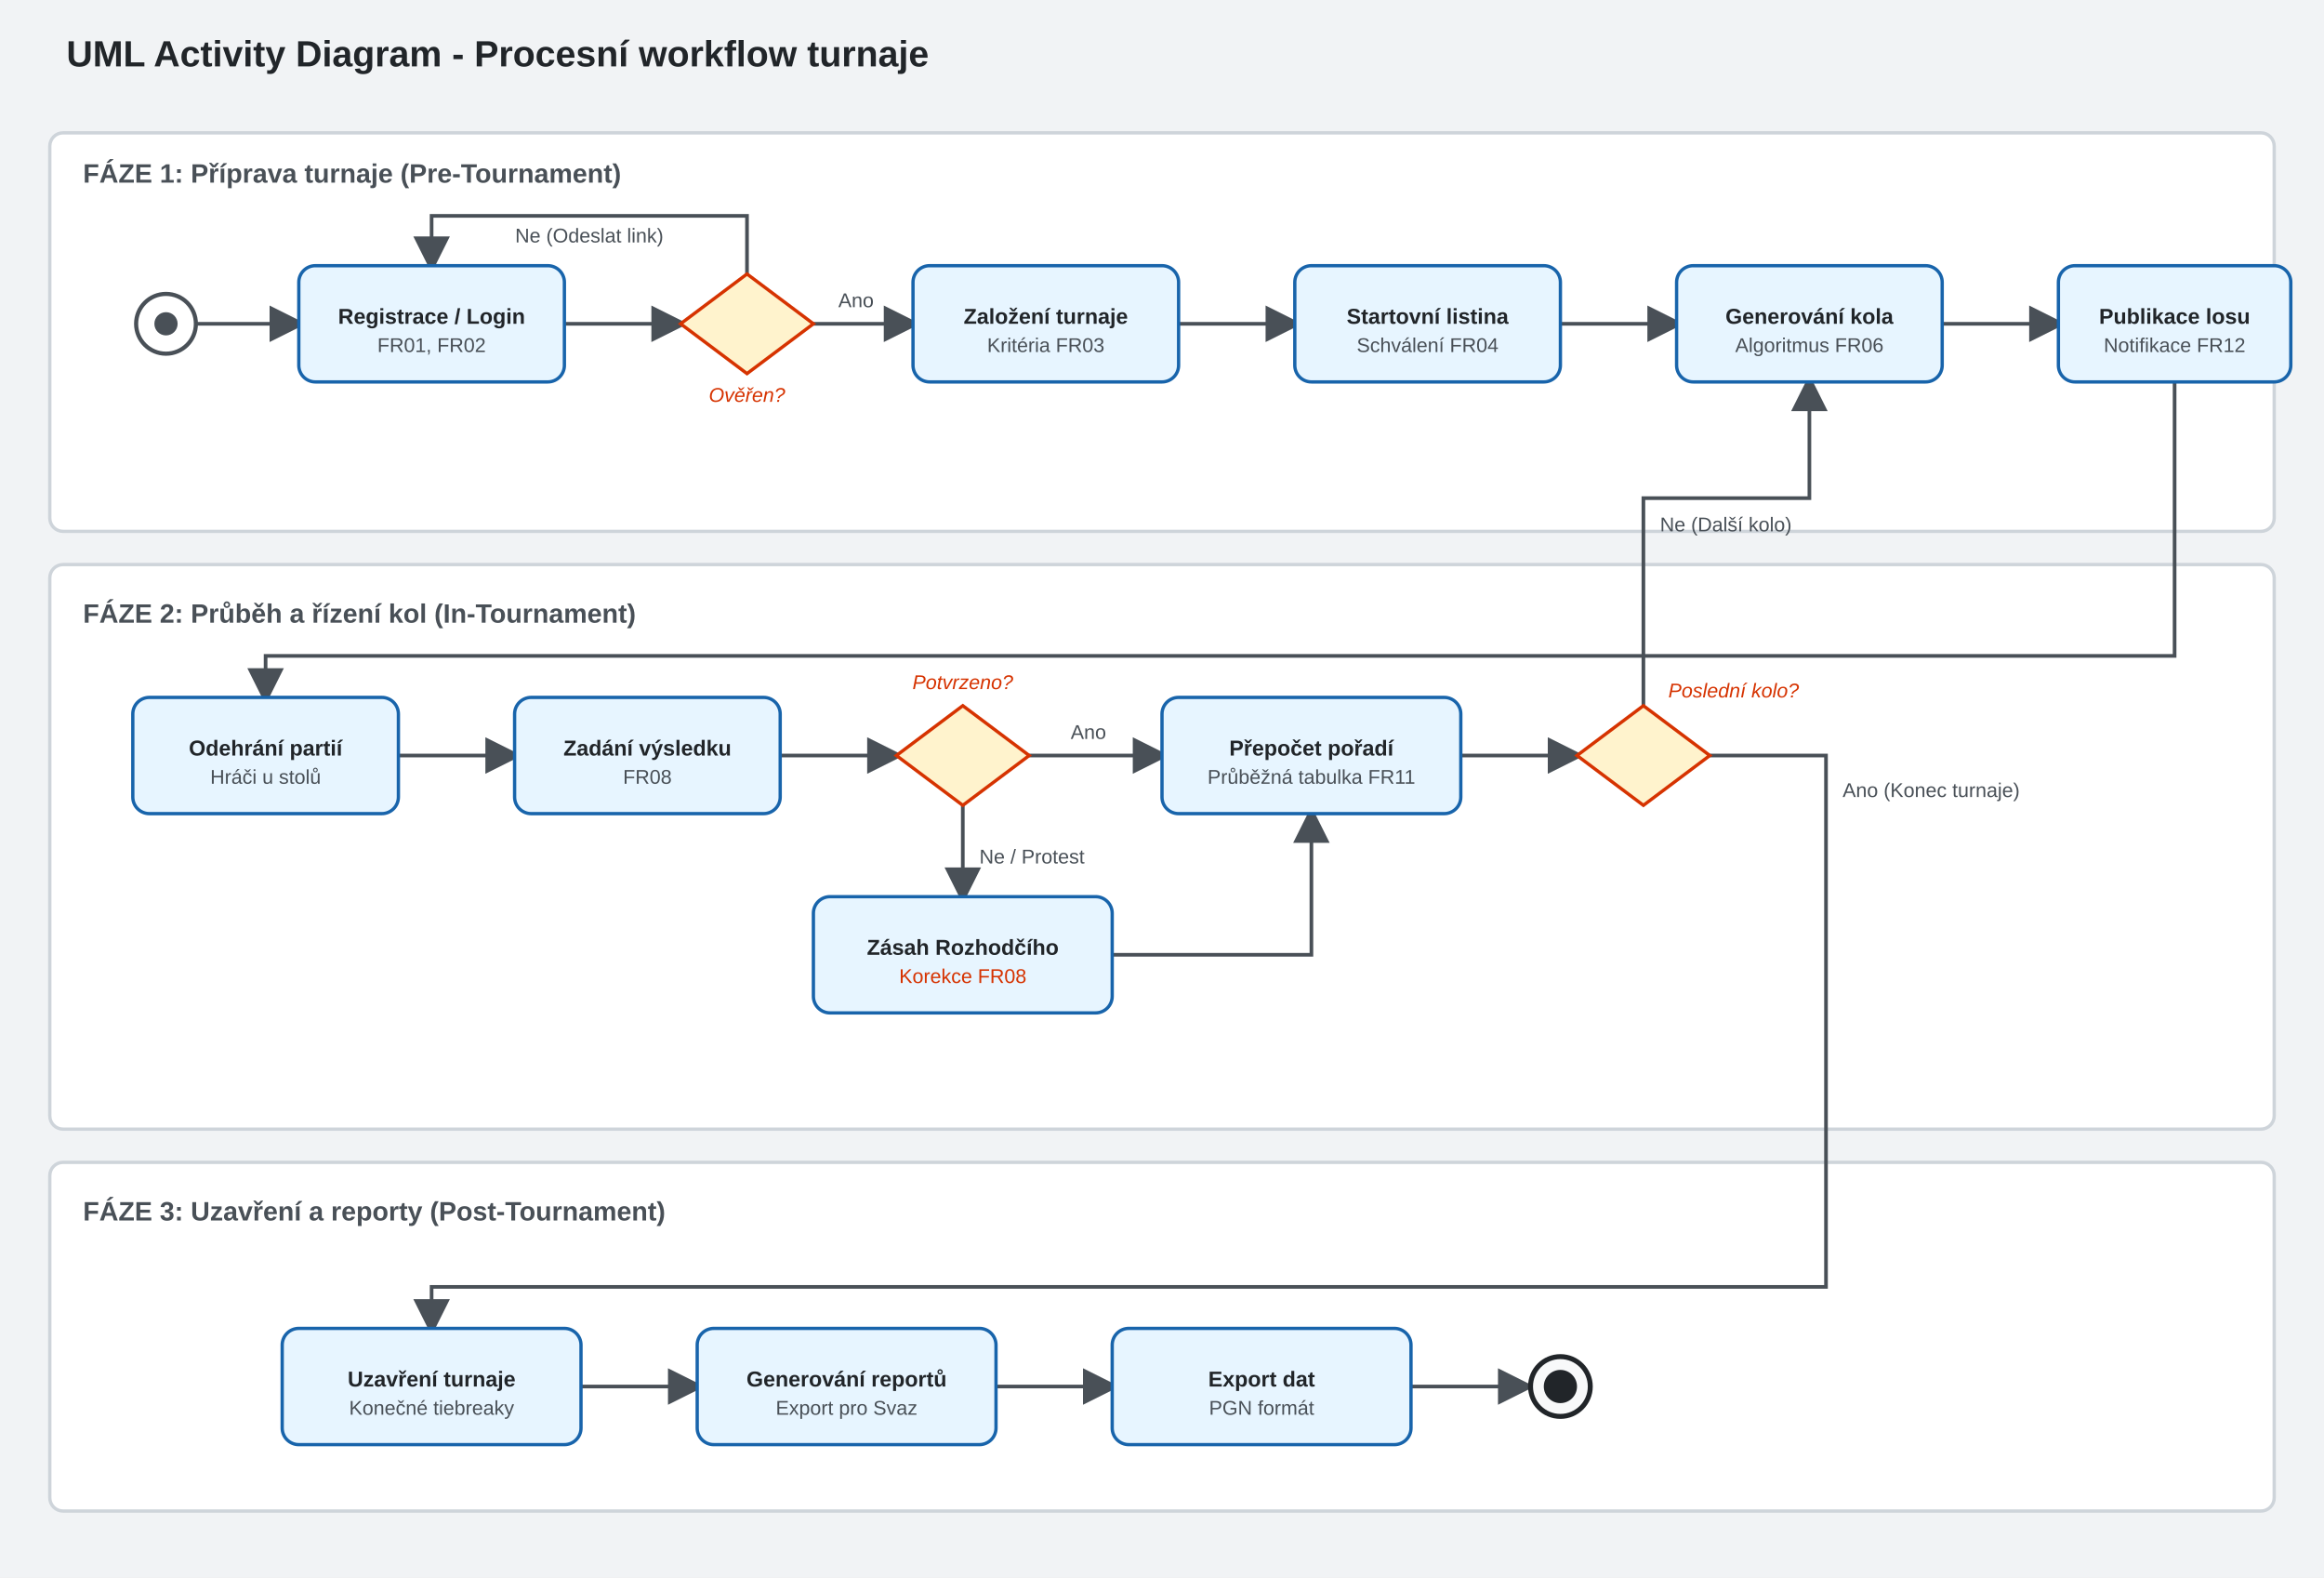
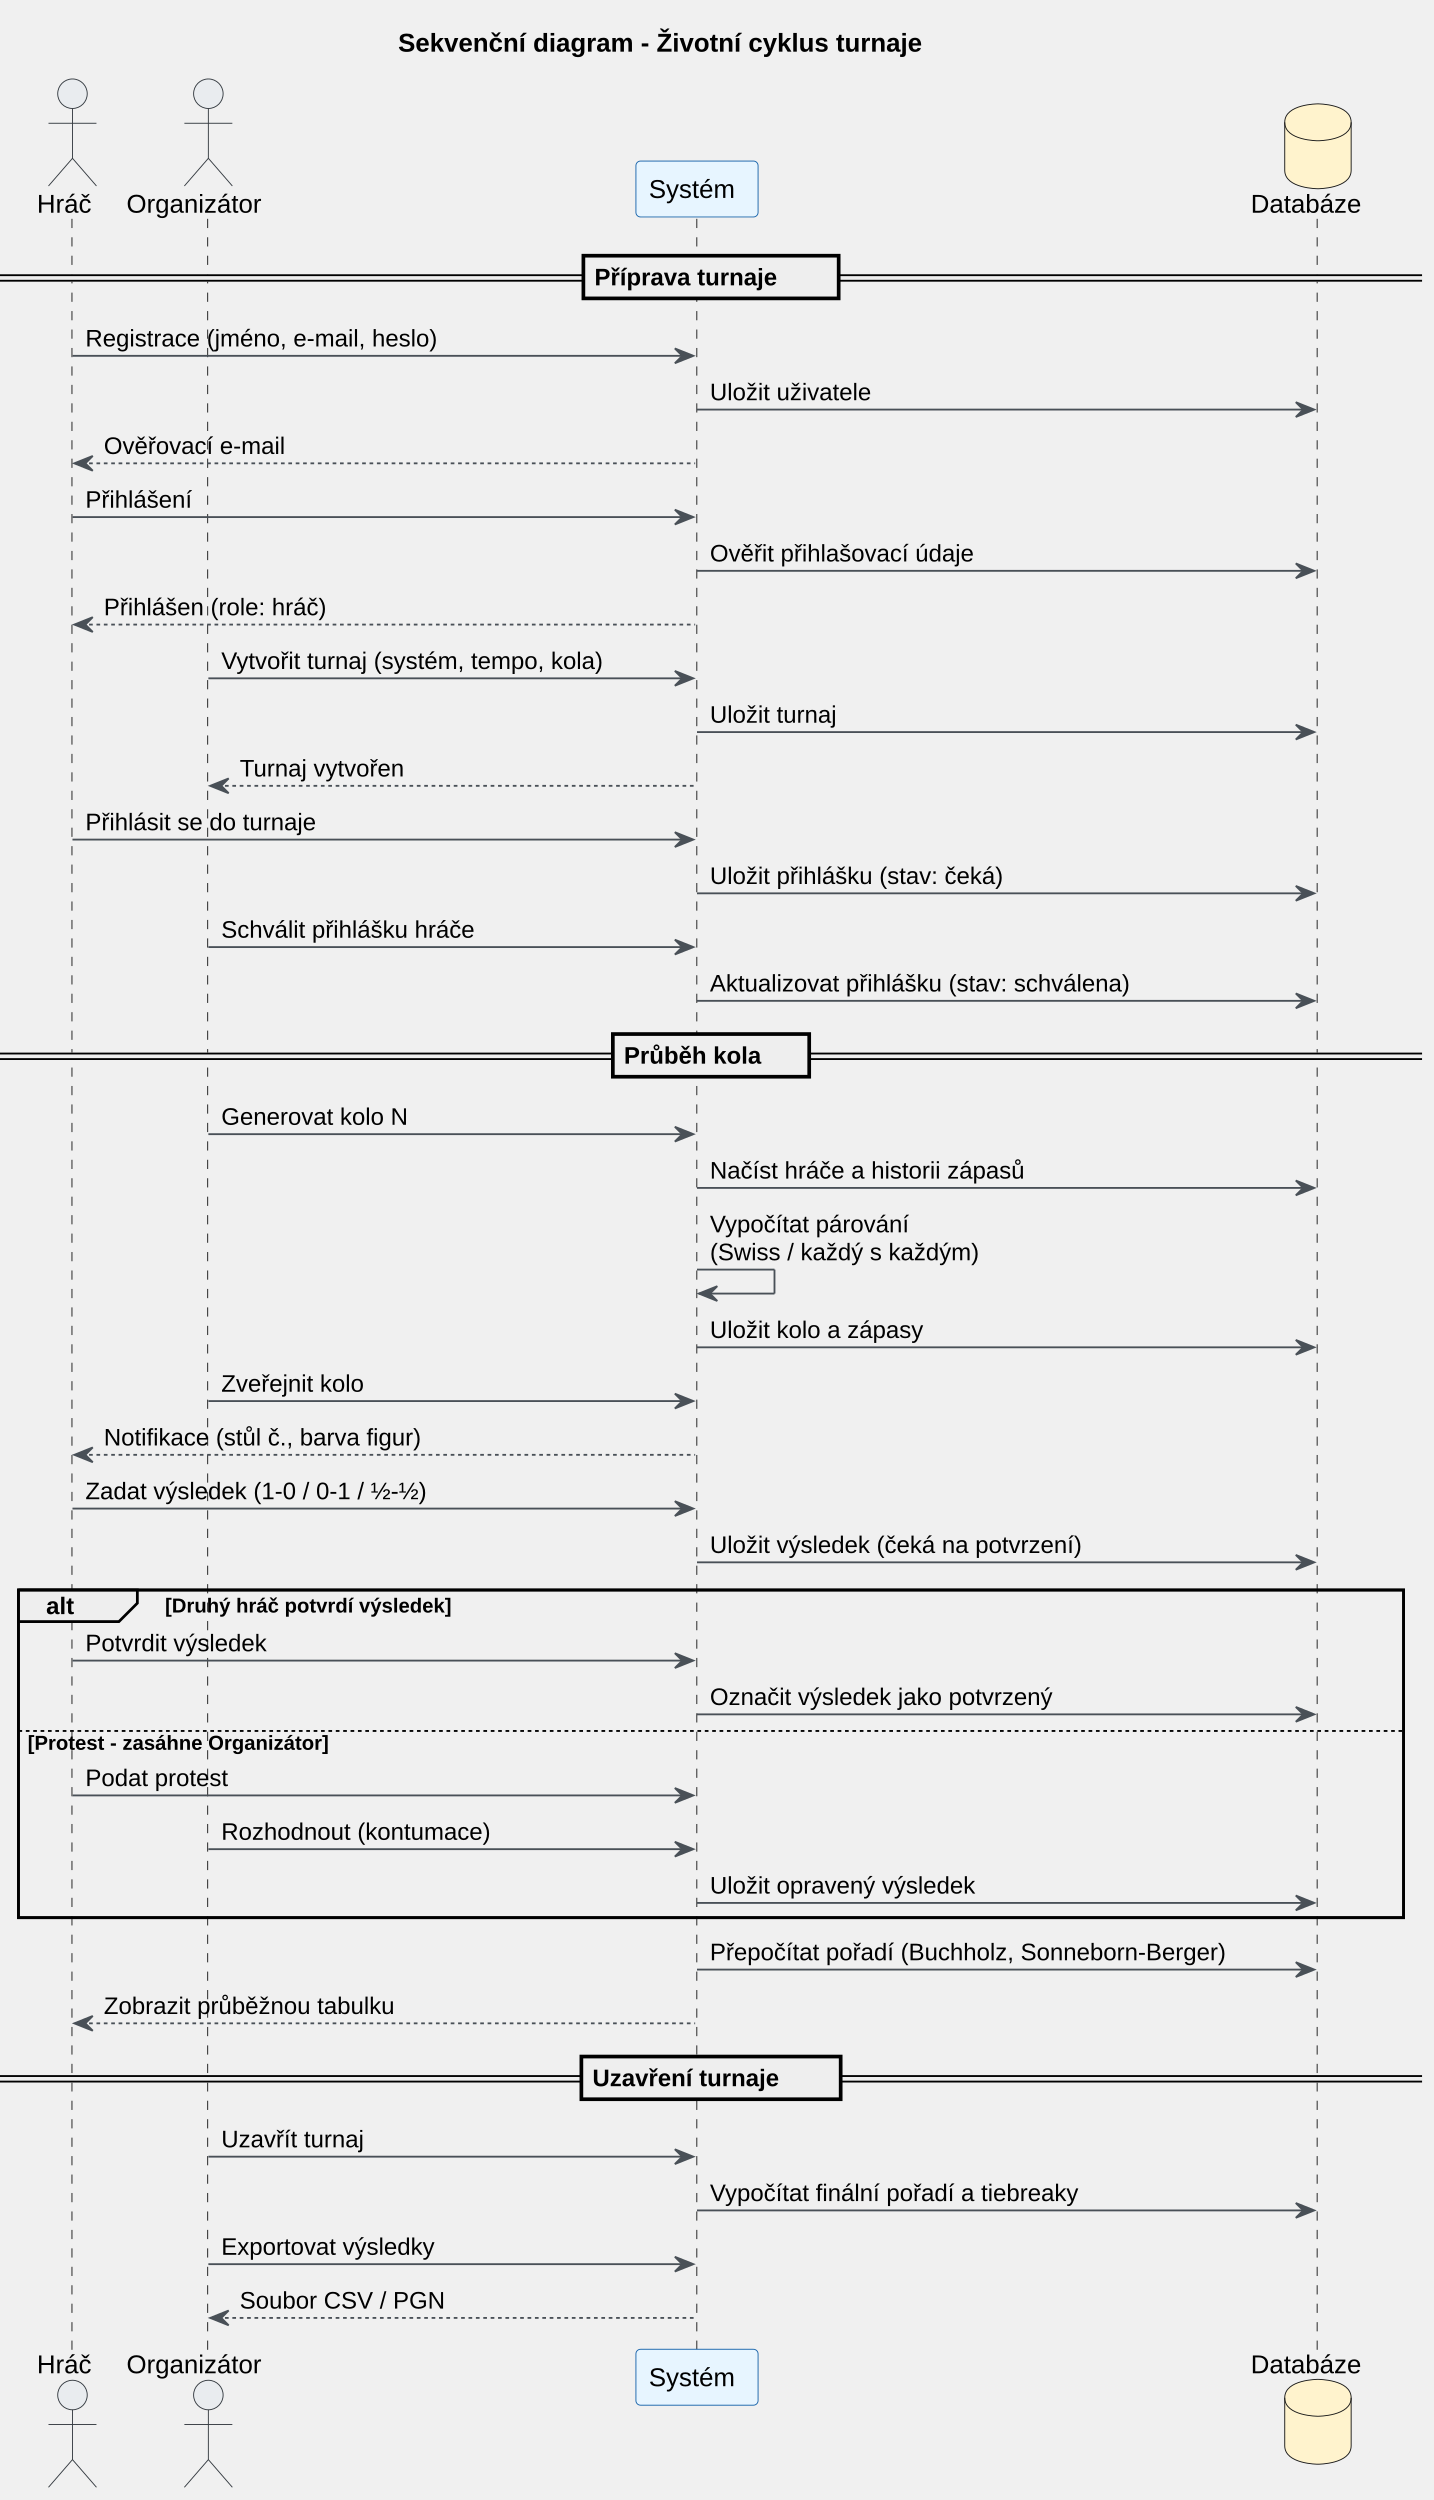
- <svg xmlns="http://www.w3.org/2000/svg" width="1400" height="950" viewBox="0 0 1400 950">
-   <defs>
-     <marker id="arrow" markerWidth="10" markerHeight="10" refX="8" refY="5" orient="auto" markerUnits="strokeWidth">
-       <path d="M0,0 L10,5 L0,10 z" fill="#495057" />
-     </marker>
-     <style>
-       .bg { fill: #f1f3f5; }
-       .title { font: bold 22px Arial, sans-serif; fill: #212529; }
-       .node { fill: #ffffff; stroke: #495057; stroke-width: 2.5; }
-       .decision { fill: #fff3cd; stroke: #d63301; stroke-width: 2; }
-       .action { fill: #e7f5ff; stroke: #1864ab; stroke-width: 2; }
-       .end { fill: #f8f9fa; stroke: #212529; stroke-width: 3; }
-       .text { font: bold 13px Arial, sans-serif; fill: #212529; }
-       .small { font: 12px Arial, sans-serif; fill: #495057; }
-       .line { stroke: #495057; stroke-width: 2.2; fill: none; marker-end: url(#arrow); }
-       .lane { fill: #ffffff; stroke: #ced4da; stroke-width: 2; }
-       .lane-label { font: bold 16px Arial, sans-serif; fill: #495057; }
-       .label-box { font: italic 12px Arial, sans-serif; fill: #d63301; }
-     </style>
-   </defs>
-   <rect width="1400" height="950" class="bg" />
-   <text x="40" y="40" class="title">UML Activity Diagram - Procesní workflow turnaje</text>
-   <rect x="30" y="80" width="1340" height="240" class="lane" rx="8" />
-   <rect x="30" y="340" width="1340" height="340" class="lane" rx="8" />
-   <rect x="30" y="700" width="1340" height="210" class="lane" rx="8" />
-   <text x="50" y="110" class="lane-label">FÁZE 1: Příprava turnaje (Pre-Tournament)</text>
-   <text x="50" y="375" class="lane-label">FÁZE 2: Průběh a řízení kol (In-Tournament)</text>
-   <text x="50" y="735" class="lane-label">FÁZE 3: Uzavření a reporty (Post-Tournament)</text>
-   <path d="M 118 195 L 180 195" class="line" />
-   <path d="M 340 195 L 410 195" class="line" />
-   <path d="M 450 165 L 450 130 L 260 130 L 260 160" class="line" />
-   <path d="M 490 195 L 550 195" class="line" />
-   <path d="M 710 195 L 780 195" class="line" />
-   <path d="M 940 195 L 1010 195" class="line" />
-   <path d="M 1170 195 L 1240 195" class="line" />
-   <path d="M 1310 230 L 1310 395 L 160 395 L 160 420" class="line" />
-   <path d="M 240 455 L 310 455" class="line" />
-   <path d="M 470 455 L 540 455" class="line" />
-   <path d="M 580 485 L 580 540" class="line" />
-   <path d="M 670 575 L 790 575 L 790 490" class="line" />
-   <path d="M 620 455 L 700 455" class="line" />
-   <path d="M 880 455 L 950 455" class="line" />
-   <path d="M 990 425 L 990 300 L 1090 300 L 1090 230" class="line" />
-   <path d="M 1030 455 L 1100 455 L 1100 775 L 260 775 L 260 800" class="line" />
-   <path d="M 350 835 L 420 835" class="line" />
-   <path d="M 600 835 L 670 835" class="line" />
-   <path d="M 850 835 L 920 835" class="line" />
-   <text x="355" y="146" class="small" text-anchor="middle">Ne (Odeslat link)</text>
-   <text x="505" y="185" class="small">Ano</text>
-   <text x="590" y="520" class="small">Ne / Protest</text>
-   <text x="645" y="445" class="small">Ano</text>
-   <text x="1000" y="320" class="small">Ne (Další kolo)</text>
-   <text x="1110" y="480" class="small">Ano (Konec turnaje)</text>
-   <circle cx="100" cy="195" r="18" class="node" />
-   <circle cx="100" cy="195" r="7" fill="#495057" />
-   <rect x="180" y="160" width="160" height="70" rx="10" ry="10" class="action" />
-   <text x="260" y="195" class="text" text-anchor="middle">Registrace / Login</text>
-   <text x="260" y="212" class="small" text-anchor="middle">FR01, FR02</text>
-   <polygon points="450,165 490,195 450,225 410,195" class="decision" />
-   <text x="450" y="242" class="label-box" text-anchor="middle">Ověřen?</text>
-   <rect x="550" y="160" width="160" height="70" rx="10" ry="10" class="action" />
-   <text x="630" y="195" class="text" text-anchor="middle">Založení turnaje</text>
-   <text x="630" y="212" class="small" text-anchor="middle">Kritéria FR03</text>
-   <rect x="780" y="160" width="160" height="70" rx="10" ry="10" class="action" />
-   <text x="860" y="195" class="text" text-anchor="middle">Startovní listina</text>
-   <text x="860" y="212" class="small" text-anchor="middle">Schválení FR04</text>
-   <rect x="1010" y="160" width="160" height="70" rx="10" ry="10" class="action" />
-   <text x="1090" y="195" class="text" text-anchor="middle">Generování kola</text>
-   <text x="1090" y="212" class="small" text-anchor="middle">Algoritmus FR06</text>
-   <rect x="1240" y="160" width="140" height="70" rx="10" ry="10" class="action" />
-   <text x="1310" y="195" class="text" text-anchor="middle">Publikace losu</text>
-   <text x="1310" y="212" class="small" text-anchor="middle">Notifikace FR12</text>
-   <rect x="80" y="420" width="160" height="70" rx="10" ry="10" class="action" />
-   <text x="160" y="455" class="text" text-anchor="middle">Odehrání partií</text>
-   <text x="160" y="472" class="small" text-anchor="middle">Hráči u stolů</text>
-   <rect x="310" y="420" width="160" height="70" rx="10" ry="10" class="action" />
-   <text x="390" y="455" class="text" text-anchor="middle">Zadání výsledku</text>
-   <text x="390" y="472" class="small" text-anchor="middle">FR08</text>
-   <polygon points="580,425 620,455 580,485 540,455" class="decision" />
-   <text x="580" y="415" class="label-box" text-anchor="middle">Potvrzeno?</text>
-   <rect x="490" y="540" width="180" height="70" rx="10" ry="10" class="action" />
-   <text x="580" y="575" class="text" text-anchor="middle">Zásah Rozhodčího</text>
-   <text x="580" y="592" class="small" style="fill:#d63301;" text-anchor="middle">Korekce FR08</text>
-   <rect x="700" y="420" width="180" height="70" rx="10" ry="10" class="action" />
-   <text x="790" y="455" class="text" text-anchor="middle">Přepočet pořadí</text>
-   <text x="790" y="472" class="small" text-anchor="middle">Průběžná tabulka FR11</text>
-   <polygon points="990,425 1030,455 990,485 950,455" class="decision" />
-   <text x="1005" y="420" class="label-box" text-anchor="start">Poslední kolo?</text>
-   <rect x="170" y="800" width="180" height="70" rx="10" ry="10" class="action" />
-   <text x="260" y="835" class="text" text-anchor="middle">Uzavření turnaje</text>
-   <text x="260" y="852" class="small" text-anchor="middle">Konečné tiebreaky</text>
-   <rect x="420" y="800" width="180" height="70" rx="10" ry="10" class="action" />
-   <text x="510" y="835" class="text" text-anchor="middle">Generování reportů</text>
-   <text x="510" y="852" class="small" text-anchor="middle">Export pro Svaz</text>
-   <rect x="670" y="800" width="180" height="70" rx="10" ry="10" class="action" />
-   <text x="760" y="835" class="text" text-anchor="middle">Export dat</text>
-   <text x="760" y="852" class="small" text-anchor="middle">PGN formát</text>
-   <circle cx="940" cy="835" r="18" class="end" />
-   <circle cx="940" cy="835" r="10" fill="#212529" />
+ <svg xmlns="http://www.w3.org/2000/svg" contentStyleType="text/css" data-diagram-type="SEQUENCE" height="1355px" preserveAspectRatio="none" style="width:777px;height:1355px;background:#FFFFFF;" version="1.1" viewBox="0 0 777 1355" width="777px" zoomAndPan="magnify">
+   <defs />
+   <g>
+     <text fill="#000000" font-family="Arial" font-size="14" font-weight="bold" lengthAdjust="spacing" textLength="338.208" x="215.773" y="27.995">Sekvenční diagram - Životní cyklus turnaje</text>
+     <rect fill="none" height="177.602" style="stroke:#000000;stroke-width:1.5;" width="750.753" x="10" y="861.781" />
+     <g class="participant-lifeline" data-entity-uid="part1" data-qualified-name="Player" id="part1-lifeline">
+       <g>
+         <rect fill="#000000" fill-opacity="0" height="1155.719" width="8" x="35.28" y="118.594" />
+         <line style="stroke:#181818;stroke-width:0.5;stroke-dasharray:5,5;" x1="39" x2="39" y1="118.594" y2="1274.312" />
+       </g>
+     </g>
+     <g class="participant-lifeline" data-entity-uid="part2" data-qualified-name="Org" id="part2-lifeline">
+       <g>
+         <rect fill="#000000" fill-opacity="0" height="1155.719" width="8" x="108.931" y="118.594" />
+         <line style="stroke:#181818;stroke-width:0.5;stroke-dasharray:5,5;" x1="112.56" x2="112.56" y1="118.594" y2="1274.312" />
+       </g>
+     </g>
+     <g class="participant-lifeline" data-entity-uid="part3" data-qualified-name="Sys" id="part3-lifeline">
+       <g>
+         <rect fill="#000000" fill-opacity="0" height="1155.719" width="8" x="373.773" y="118.594" />
+         <line style="stroke:#181818;stroke-width:0.5;stroke-dasharray:5,5;" x1="377.67" x2="377.67" y1="118.594" y2="1274.312" />
+       </g>
+     </g>
+     <g class="participant-lifeline" data-entity-uid="part4" data-qualified-name="DB" id="part4-lifeline">
+       <g>
+         <rect fill="#000000" fill-opacity="0" height="1155.719" width="8" x="710.326" y="118.594" />
+         <line style="stroke:#181818;stroke-width:0.5;stroke-dasharray:5,5;" x1="713.898" x2="713.898" y1="118.594" y2="1274.312" />
+       </g>
+     </g>
+     <g class="participant participant-head" data-entity-uid="part1" data-qualified-name="Player" id="part1-head">
+       <text fill="#000000" font-family="Arial" font-size="14" lengthAdjust="spacing" textLength="32.56" x="20" y="115.292">Hráč</text>
+       <ellipse cx="39.28" cy="50.797" fill="#E9ECEF" rx="8" ry="8" style="stroke:#343A40;stroke-width:0.5;" />
+       <path d="M39.28,58.797 L39.28,85.797 M26.28,66.797 L52.28,66.797 M39.28,85.797 L26.28,100.797 M39.28,85.797 L52.28,100.797" fill="none" style="stroke:#343A40;stroke-width:0.5;" />
+     </g>
+     <g class="participant participant-tail" data-entity-uid="part1" data-qualified-name="Player" id="part1-tail">
+       <text fill="#000000" font-family="Arial" font-size="14" lengthAdjust="spacing" textLength="32.56" x="20" y="1286.308">Hráč</text>
+       <ellipse cx="39.28" cy="1298.109" fill="#E9ECEF" rx="8" ry="8" style="stroke:#343A40;stroke-width:0.5;" />
+       <path d="M39.28,1306.109 L39.28,1333.109 M26.28,1314.109 L52.28,1314.109 M39.28,1333.109 L26.28,1348.109 M39.28,1333.109 L52.28,1348.109" fill="none" style="stroke:#343A40;stroke-width:0.5;" />
+     </g>
+     <g class="participant participant-head" data-entity-uid="part2" data-qualified-name="Org" id="part2-head">
+       <text fill="#000000" font-family="Arial" font-size="14" lengthAdjust="spacing" textLength="82.742" x="68.56" y="115.292">Organizátor</text>
+       <ellipse cx="112.931" cy="50.797" fill="#E9ECEF" rx="8" ry="8" style="stroke:#343A40;stroke-width:0.5;" />
+       <path d="M112.931,58.797 L112.931,85.797 M99.931,66.797 L125.931,66.797 M112.931,85.797 L99.931,100.797 M112.931,85.797 L125.931,100.797" fill="none" style="stroke:#343A40;stroke-width:0.5;" />
+     </g>
+     <g class="participant participant-tail" data-entity-uid="part2" data-qualified-name="Org" id="part2-tail">
+       <text fill="#000000" font-family="Arial" font-size="14" lengthAdjust="spacing" textLength="82.742" x="68.56" y="1286.308">Organizátor</text>
+       <ellipse cx="112.931" cy="1298.109" fill="#E9ECEF" rx="8" ry="8" style="stroke:#343A40;stroke-width:0.5;" />
+       <path d="M112.931,1306.109 L112.931,1333.109 M99.931,1314.109 L125.931,1314.109 M112.931,1333.109 L99.931,1348.109 M112.931,1333.109 L125.931,1348.109" fill="none" style="stroke:#343A40;stroke-width:0.5;" />
+     </g>
+     <g class="participant participant-head" data-entity-uid="part3" data-qualified-name="Sys" id="part3-head">
+       <rect fill="#E7F5FF" height="30.297" rx="2.5" ry="2.5" style="stroke:#1864AB;stroke-width:0.5;" width="66.206" x="344.67" y="87.297" />
+       <text fill="#000000" font-family="Arial" font-size="14" lengthAdjust="spacing" textLength="52.206" x="351.67" y="107.292">Systém</text>
+     </g>
+     <g class="participant participant-tail" data-entity-uid="part3" data-qualified-name="Sys" id="part3-tail">
+       <rect fill="#E7F5FF" height="30.297" rx="2.5" ry="2.5" style="stroke:#1864AB;stroke-width:0.5;" width="66.206" x="344.67" y="1273.312" />
+       <text fill="#000000" font-family="Arial" font-size="14" lengthAdjust="spacing" textLength="52.206" x="351.67" y="1293.308">Systém</text>
+     </g>
+     <g class="participant participant-head" data-entity-uid="part4" data-qualified-name="DB" id="part4-head">
+       <text fill="#000000" font-family="Arial" font-size="14" lengthAdjust="spacing" textLength="66.856" x="677.898" y="115.292">Databáze</text>
+       <path d="M696.326,66.297 C696.326,56.297 714.326,56.297 714.326,56.297 C714.326,56.297 732.326,56.297 732.326,66.297 L732.326,92.297 C732.326,102.297 714.326,102.297 714.326,102.297 C714.326,102.297 696.326,102.297 696.326,92.297 L696.326,66.297" fill="#FFF3CD" style="stroke:#181818;stroke-width:0.5;" />
+       <path d="M696.326,66.297 C696.326,76.297 714.326,76.297 714.326,76.297 C714.326,76.297 732.326,76.297 732.326,66.297" fill="none" style="stroke:#181818;stroke-width:0.5;" />
+     </g>
+     <g class="participant participant-tail" data-entity-uid="part4" data-qualified-name="DB" id="part4-tail">
+       <text fill="#000000" font-family="Arial" font-size="14" lengthAdjust="spacing" textLength="66.856" x="677.898" y="1286.308">Databáze</text>
+       <path d="M696.326,1299.609 C696.326,1289.609 714.326,1289.609 714.326,1289.609 C714.326,1289.609 732.326,1289.609 732.326,1299.609 L732.326,1325.609 C732.326,1335.609 714.326,1335.609 714.326,1335.609 C714.326,1335.609 696.326,1335.609 696.326,1325.609 L696.326,1299.609" fill="#FFF3CD" style="stroke:#181818;stroke-width:0.5;" />
+       <path d="M696.326,1299.609 C696.326,1309.609 714.326,1309.609 714.326,1309.609 C714.326,1309.609 732.326,1309.609 732.326,1299.609" fill="none" style="stroke:#181818;stroke-width:0.5;" />
+     </g>
+     <rect fill="#EEEEEE" height="3" style="stroke:#EEEEEE;stroke-width:1;" width="770.753" x="0" y="149.16" />
+     <line style="stroke:#000000;stroke-width:1;" x1="0" x2="770.753" y1="149.16" y2="149.16" />
+     <line style="stroke:#000000;stroke-width:1;" x1="0" x2="770.753" y1="152.16" y2="152.16" />
+     <rect fill="#EEEEEE" height="23.133" style="stroke:#000000;stroke-width:2;" width="138.363" x="316.195" y="138.594" />
+     <text fill="#000000" font-family="Arial" font-size="13" font-weight="bold" lengthAdjust="spacing" textLength="119.837" x="322.195" y="154.661">Příprava turnaje</text>
+     <g class="message" data-entity-1="part1" data-entity-2="part3" id="msg1">
+       <polygon fill="#495057" points="365.773,188.859,375.773,192.859,365.773,196.859,369.773,192.859" style="stroke:#495057;stroke-width:1;" />
+       <line style="stroke:#495057;stroke-width:1;" x1="39.28" x2="371.773" y1="192.859" y2="192.859" />
+       <text fill="#000000" font-family="Arial" font-size="13" lengthAdjust="spacing" textLength="215.611" x="46.28" y="187.793">Registrace (jméno, e-mail, heslo)</text>
+     </g>
+     <g class="message" data-entity-1="part3" data-entity-2="part4" id="msg2">
+       <polygon fill="#495057" points="702.326,217.992,712.326,221.992,702.326,225.992,706.326,221.992" style="stroke:#495057;stroke-width:1;" />
+       <line style="stroke:#495057;stroke-width:1;" x1="377.773" x2="708.326" y1="221.992" y2="221.992" />
+       <text fill="#000000" font-family="Arial" font-size="13" lengthAdjust="spacing" textLength="99.785" x="384.773" y="216.926">Uložit uživatele</text>
+     </g>
+     <g class="message" data-entity-1="part3" data-entity-2="part1" id="msg3">
+       <polygon fill="#495057" points="50.28,247.125,40.28,251.125,50.28,255.125,46.28,251.125" style="stroke:#495057;stroke-width:1;" />
+       <line style="stroke:#495057;stroke-width:1;stroke-dasharray:2,2;" x1="44.28" x2="376.773" y1="251.125" y2="251.125" />
+       <text fill="#000000" font-family="Arial" font-size="13" lengthAdjust="spacing" textLength="110.316" x="56.28" y="246.059">Ověřovací e-mail</text>
+     </g>
+     <g class="message" data-entity-1="part1" data-entity-2="part3" id="msg4">
+       <polygon fill="#495057" points="365.773,276.258,375.773,280.258,365.773,284.258,369.773,280.258" style="stroke:#495057;stroke-width:1;" />
+       <line style="stroke:#495057;stroke-width:1;" x1="39.28" x2="371.773" y1="280.258" y2="280.258" />
+       <text fill="#000000" font-family="Arial" font-size="13" lengthAdjust="spacing" textLength="63.235" x="46.28" y="275.192">Přihlášení</text>
+     </g>
+     <g class="message" data-entity-1="part3" data-entity-2="part4" id="msg5">
+       <polygon fill="#495057" points="702.326,305.391,712.326,309.391,702.326,313.391,706.326,309.391" style="stroke:#495057;stroke-width:1;" />
+       <line style="stroke:#495057;stroke-width:1;" x1="377.773" x2="708.326" y1="309.391" y2="309.391" />
+       <text fill="#000000" font-family="Arial" font-size="13" lengthAdjust="spacing" textLength="162.481" x="384.773" y="304.325">Ověřit přihlašovací údaje</text>
+     </g>
+     <g class="message" data-entity-1="part3" data-entity-2="part1" id="msg6">
+       <polygon fill="#495057" points="50.28,334.523,40.28,338.523,50.28,342.523,46.28,338.523" style="stroke:#495057;stroke-width:1;" />
+       <line style="stroke:#495057;stroke-width:1;stroke-dasharray:2,2;" x1="44.28" x2="376.773" y1="338.523" y2="338.523" />
+       <text fill="#000000" font-family="Arial" font-size="13" lengthAdjust="spacing" textLength="136.018" x="56.28" y="333.457">Přihlášen (role: hráč)</text>
+     </g>
+     <g class="message" data-entity-1="part2" data-entity-2="part3" id="msg7">
+       <polygon fill="#495057" points="365.773,363.656,375.773,367.656,365.773,371.656,369.773,367.656" style="stroke:#495057;stroke-width:1;" />
+       <line style="stroke:#495057;stroke-width:1;" x1="112.931" x2="371.773" y1="367.656" y2="367.656" />
+       <text fill="#000000" font-family="Arial" font-size="13" lengthAdjust="spacing" textLength="240.843" x="119.931" y="362.59">Vytvořit turnaj (systém, tempo, kola)</text>
+     </g>
+     <g class="message" data-entity-1="part3" data-entity-2="part4" id="msg8">
+       <polygon fill="#495057" points="702.326,392.789,712.326,396.789,702.326,400.789,706.326,396.789" style="stroke:#495057;stroke-width:1;" />
+       <line style="stroke:#495057;stroke-width:1;" x1="377.773" x2="708.326" y1="396.789" y2="396.789" />
+       <text fill="#000000" font-family="Arial" font-size="13" lengthAdjust="spacing" textLength="79.244" x="384.773" y="391.723">Uložit turnaj</text>
+     </g>
+     <g class="message" data-entity-1="part3" data-entity-2="part2" id="msg9">
+       <polygon fill="#495057" points="123.931,421.922,113.931,425.922,123.931,429.922,119.931,425.922" style="stroke:#495057;stroke-width:1;" />
+       <line style="stroke:#495057;stroke-width:1;stroke-dasharray:2,2;" x1="117.931" x2="376.773" y1="425.922" y2="425.922" />
+       <text fill="#000000" font-family="Arial" font-size="13" lengthAdjust="spacing" textLength="103.188" x="129.931" y="420.856">Turnaj vytvořen</text>
+     </g>
+     <g class="message" data-entity-1="part1" data-entity-2="part3" id="msg10">
+       <polygon fill="#495057" points="365.773,451.055,375.773,455.055,365.773,459.055,369.773,455.055" style="stroke:#495057;stroke-width:1;" />
+       <line style="stroke:#495057;stroke-width:1;" x1="39.28" x2="371.773" y1="455.055" y2="455.055" />
+       <text fill="#000000" font-family="Arial" font-size="13" lengthAdjust="spacing" textLength="141.965" x="46.28" y="449.989">Přihlásit se do turnaje</text>
+     </g>
+     <g class="message" data-entity-1="part3" data-entity-2="part4" id="msg11">
+       <polygon fill="#495057" points="702.326,480.188,712.326,484.188,702.326,488.188,706.326,484.188" style="stroke:#495057;stroke-width:1;" />
+       <line style="stroke:#495057;stroke-width:1;" x1="377.773" x2="708.326" y1="484.188" y2="484.188" />
+       <text fill="#000000" font-family="Arial" font-size="13" lengthAdjust="spacing" textLength="181.27" x="384.773" y="479.122">Uložit přihlášku (stav: čeká)</text>
+     </g>
+     <g class="message" data-entity-1="part2" data-entity-2="part3" id="msg12">
+       <polygon fill="#495057" points="365.773,509.32,375.773,513.32,365.773,517.32,369.773,513.32" style="stroke:#495057;stroke-width:1;" />
+       <line style="stroke:#495057;stroke-width:1;" x1="112.931" x2="371.773" y1="513.32" y2="513.32" />
+       <text fill="#000000" font-family="Arial" font-size="13" lengthAdjust="spacing" textLength="156.146" x="119.931" y="508.254">Schválit přihlášku hráče</text>
+     </g>
+     <g class="message" data-entity-1="part3" data-entity-2="part4" id="msg13">
+       <polygon fill="#495057" points="702.326,538.453,712.326,542.453,702.326,546.453,706.326,542.453" style="stroke:#495057;stroke-width:1;" />
+       <line style="stroke:#495057;stroke-width:1;" x1="377.773" x2="708.326" y1="542.453" y2="542.453" />
+       <text fill="#000000" font-family="Arial" font-size="13" lengthAdjust="spacing" textLength="260.133" x="384.773" y="537.387">Aktualizovat přihlášku (stav: schválena)</text>
+     </g>
+     <rect fill="#EEEEEE" height="3" style="stroke:#EEEEEE;stroke-width:1;" width="770.753" x="0" y="571.019" />
+     <line style="stroke:#000000;stroke-width:1;" x1="0" x2="770.753" y1="571.019" y2="571.019" />
+     <line style="stroke:#000000;stroke-width:1;" x1="0" x2="770.753" y1="574.019" y2="574.019" />
+     <rect fill="#EEEEEE" height="23.133" style="stroke:#000000;stroke-width:2;" width="106.428" x="332.163" y="560.453" />
+     <text fill="#000000" font-family="Arial" font-size="13" font-weight="bold" lengthAdjust="spacing" textLength="87.902" x="338.163" y="576.52">Průběh kola</text>
+     <g class="message" data-entity-1="part2" data-entity-2="part3" id="msg14">
+       <polygon fill="#495057" points="365.773,610.719,375.773,614.719,365.773,618.719,369.773,614.719" style="stroke:#495057;stroke-width:1;" />
+       <line style="stroke:#495057;stroke-width:1;" x1="112.931" x2="371.773" y1="614.719" y2="614.719" />
+       <text fill="#000000" font-family="Arial" font-size="13" lengthAdjust="spacing" textLength="113.401" x="119.931" y="609.653">Generovat kolo N</text>
+     </g>
+     <g class="message" data-entity-1="part3" data-entity-2="part4" id="msg15">
+       <polygon fill="#495057" points="702.326,639.852,712.326,643.852,702.326,647.852,706.326,643.852" style="stroke:#495057;stroke-width:1;" />
+       <line style="stroke:#495057;stroke-width:1;" x1="377.773" x2="708.326" y1="643.852" y2="643.852" />
+       <text fill="#000000" font-family="Arial" font-size="13" lengthAdjust="spacing" textLength="191.775" x="384.773" y="638.786">Načíst hráče a historii zápasů</text>
+     </g>
+     <g class="message" data-entity-1="part3" data-entity-2="part3" id="msg16">
+       <line style="stroke:#495057;stroke-width:1;" x1="377.773" x2="419.773" y1="688.117" y2="688.117" />
+       <line style="stroke:#495057;stroke-width:1;" x1="419.773" x2="419.773" y1="688.117" y2="701.117" />
+       <line style="stroke:#495057;stroke-width:1;" x1="378.773" x2="419.773" y1="701.117" y2="701.117" />
+       <polygon fill="#495057" points="388.773,697.117,378.773,701.117,388.773,705.117,384.773,701.117" style="stroke:#495057;stroke-width:1;" />
+       <text fill="#000000" font-family="Arial" font-size="13" lengthAdjust="spacing" textLength="122.872" x="384.773" y="667.918">Vypočítat párování</text>
+       <text fill="#000000" font-family="Arial" font-size="13" lengthAdjust="spacing" textLength="163.059" x="384.773" y="683.051">(Swiss / každý s každým)</text>
+     </g>
+     <g class="message" data-entity-1="part3" data-entity-2="part4" id="msg17">
+       <polygon fill="#495057" points="702.326,726.25,712.326,730.25,702.326,734.25,706.326,730.25" style="stroke:#495057;stroke-width:1;" />
+       <line style="stroke:#495057;stroke-width:1;" x1="377.773" x2="708.326" y1="730.25" y2="730.25" />
+       <text fill="#000000" font-family="Arial" font-size="13" lengthAdjust="spacing" textLength="129.499" x="384.773" y="725.184">Uložit kolo a zápasy</text>
+     </g>
+     <g class="message" data-entity-1="part2" data-entity-2="part3" id="msg18">
+       <polygon fill="#495057" points="365.773,755.383,375.773,759.383,365.773,763.383,369.773,759.383" style="stroke:#495057;stroke-width:1;" />
+       <line style="stroke:#495057;stroke-width:1;" x1="112.931" x2="371.773" y1="759.383" y2="759.383" />
+       <text fill="#000000" font-family="Arial" font-size="13" lengthAdjust="spacing" textLength="89.68" x="119.931" y="754.317">Zveřejnit kolo</text>
+     </g>
+     <g class="message" data-entity-1="part3" data-entity-2="part1" id="msg19">
+       <polygon fill="#495057" points="50.28,784.516,40.28,788.516,50.28,792.516,46.28,788.516" style="stroke:#495057;stroke-width:1;" />
+       <line style="stroke:#495057;stroke-width:1;stroke-dasharray:2,2;" x1="44.28" x2="376.773" y1="788.516" y2="788.516" />
+       <text fill="#000000" font-family="Arial" font-size="13" lengthAdjust="spacing" textLength="198.269" x="56.28" y="783.45">Notifikace (stůl č., barva figur)</text>
+     </g>
+     <g class="message" data-entity-1="part1" data-entity-2="part3" id="msg20">
+       <polygon fill="#495057" points="365.773,813.648,375.773,817.648,365.773,821.648,369.773,817.648" style="stroke:#495057;stroke-width:1;" />
+       <line style="stroke:#495057;stroke-width:1;" x1="39.28" x2="371.773" y1="817.648" y2="817.648" />
+       <text fill="#000000" font-family="Arial" font-size="13" lengthAdjust="spacing" textLength="211.79" x="46.28" y="812.582">Zadat výsledek (1-0 / 0-1 / ½-½)</text>
+     </g>
+     <g class="message" data-entity-1="part3" data-entity-2="part4" id="msg21">
+       <polygon fill="#495057" points="702.326,842.781,712.326,846.781,702.326,850.781,706.326,846.781" style="stroke:#495057;stroke-width:1;" />
+       <line style="stroke:#495057;stroke-width:1;" x1="377.773" x2="708.326" y1="846.781" y2="846.781" />
+       <text fill="#000000" font-family="Arial" font-size="13" lengthAdjust="spacing" textLength="228.693" x="384.773" y="841.715">Uložit výsledek (čeká na potvrzení)</text>
+     </g>
+     <path d="M10,861.781 L74.443,861.781 L74.443,868.914 L64.443,878.914 L10,878.914 L10,861.781" fill="#EEEEEE" style="stroke:#000000;stroke-width:1.5;" />
+     <rect fill="none" height="177.602" style="stroke:#000000;stroke-width:1.5;" width="750.753" x="10" y="861.781" />
+     <text fill="#000000" font-family="Arial" font-size="13" font-weight="bold" lengthAdjust="spacing" textLength="19.443" x="25" y="874.848">alt</text>
+     <text fill="#000000" font-family="Arial" font-size="11" font-weight="bold" lengthAdjust="spacing" textLength="185.829" x="89.443" y="873.992">[Druhý hráč potvrdí výsledek]</text>
+     <g class="message" data-entity-1="part1" data-entity-2="part3" id="msg22">
+       <polygon fill="#495057" points="365.773,896.047,375.773,900.047,365.773,904.047,369.773,900.047" style="stroke:#495057;stroke-width:1;" />
+       <line style="stroke:#495057;stroke-width:1;" x1="39.28" x2="371.773" y1="900.047" y2="900.047" />
+       <text fill="#000000" font-family="Arial" font-size="13" lengthAdjust="spacing" textLength="112.569" x="46.28" y="894.981">Potvrdit výsledek</text>
+     </g>
+     <g class="message" data-entity-1="part3" data-entity-2="part4" id="msg23">
+       <polygon fill="#495057" points="702.326,925.18,712.326,929.18,702.326,933.18,706.326,929.18" style="stroke:#495057;stroke-width:1;" />
+       <line style="stroke:#495057;stroke-width:1;" x1="377.773" x2="708.326" y1="929.18" y2="929.18" />
+       <text fill="#000000" font-family="Arial" font-size="13" lengthAdjust="spacing" textLength="211.218" x="384.773" y="924.114">Označit výsledek jako potvrzený</text>
+     </g>
+     <line style="stroke:#000000;stroke-width:1;stroke-dasharray:2,2;" x1="10" x2="760.753" y1="938.18" y2="938.18" />
+     <text fill="#000000" font-family="Arial" font-size="11" font-weight="bold" lengthAdjust="spacing" textLength="196.335" x="15" y="948.39">[Protest - zasáhne Organizátor]</text>
+     <g class="message" data-entity-1="part1" data-entity-2="part3" id="msg24">
+       <polygon fill="#495057" points="365.773,969.117,375.773,973.117,365.773,977.117,369.773,973.117" style="stroke:#495057;stroke-width:1;" />
+       <line style="stroke:#495057;stroke-width:1;" x1="39.28" x2="371.773" y1="973.117" y2="973.117" />
+       <text fill="#000000" font-family="Arial" font-size="13" lengthAdjust="spacing" textLength="87.756" x="46.28" y="968.051">Podat protest</text>
+     </g>
+     <g class="message" data-entity-1="part2" data-entity-2="part3" id="msg25">
+       <polygon fill="#495057" points="365.773,998.25,375.773,1002.25,365.773,1006.25,369.773,1002.25" style="stroke:#495057;stroke-width:1;" />
+       <line style="stroke:#495057;stroke-width:1;" x1="112.931" x2="371.773" y1="1002.25" y2="1002.25" />
+       <text fill="#000000" font-family="Arial" font-size="13" lengthAdjust="spacing" textLength="164.893" x="119.931" y="997.184">Rozhodnout (kontumace)</text>
+     </g>
+     <g class="message" data-entity-1="part3" data-entity-2="part4" id="msg26">
+       <polygon fill="#495057" points="702.326,1027.383,712.326,1031.383,702.326,1035.383,706.326,1031.383" style="stroke:#495057;stroke-width:1;" />
+       <line style="stroke:#495057;stroke-width:1;" x1="377.773" x2="708.326" y1="1031.383" y2="1031.383" />
+       <text fill="#000000" font-family="Arial" font-size="13" lengthAdjust="spacing" textLength="163.566" x="384.773" y="1026.317">Uložit opravený výsledek</text>
+     </g>
+     <g class="message" data-entity-1="part3" data-entity-2="part4" id="msg27">
+       <polygon fill="#495057" points="702.326,1063.516,712.326,1067.516,702.326,1071.516,706.326,1067.516" style="stroke:#495057;stroke-width:1;" />
+       <line style="stroke:#495057;stroke-width:1;" x1="377.773" x2="708.326" y1="1067.516" y2="1067.516" />
+       <text fill="#000000" font-family="Arial" font-size="13" lengthAdjust="spacing" textLength="312.552" x="384.773" y="1062.45">Přepočítat pořadí (Buchholz, Sonneborn-Berger)</text>
+     </g>
+     <g class="message" data-entity-1="part3" data-entity-2="part1" id="msg28">
+       <polygon fill="#495057" points="50.28,1092.648,40.28,1096.648,50.28,1100.648,46.28,1096.648" style="stroke:#495057;stroke-width:1;" />
+       <line style="stroke:#495057;stroke-width:1;stroke-dasharray:2,2;" x1="44.28" x2="376.773" y1="1096.648" y2="1096.648" />
+       <text fill="#000000" font-family="Arial" font-size="13" lengthAdjust="spacing" textLength="180.496" x="56.28" y="1091.582">Zobrazit průběžnou tabulku</text>
+     </g>
+     <rect fill="#EEEEEE" height="3" style="stroke:#EEEEEE;stroke-width:1;" width="770.753" x="0" y="1125.215" />
+     <line style="stroke:#000000;stroke-width:1;" x1="0" x2="770.753" y1="1125.215" y2="1125.215" />
+     <line style="stroke:#000000;stroke-width:1;" x1="0" x2="770.753" y1="1128.215" y2="1128.215" />
+     <rect fill="#EEEEEE" height="23.133" style="stroke:#000000;stroke-width:2;" width="140.541" x="315.106" y="1114.648" />
+     <text fill="#000000" font-family="Arial" font-size="13" font-weight="bold" lengthAdjust="spacing" textLength="122.015" x="321.106" y="1130.715">Uzavření turnaje</text>
+     <g class="message" data-entity-1="part2" data-entity-2="part3" id="msg29">
+       <polygon fill="#495057" points="365.773,1164.914,375.773,1168.914,365.773,1172.914,369.773,1168.914" style="stroke:#495057;stroke-width:1;" />
+       <line style="stroke:#495057;stroke-width:1;" x1="112.931" x2="371.773" y1="1168.914" y2="1168.914" />
+       <text fill="#000000" font-family="Arial" font-size="13" lengthAdjust="spacing" textLength="88.683" x="119.931" y="1163.848">Uzavřít turnaj</text>
+     </g>
+     <g class="message" data-entity-1="part3" data-entity-2="part4" id="msg30">
+       <polygon fill="#495057" points="702.326,1194.047,712.326,1198.047,702.326,1202.047,706.326,1198.047" style="stroke:#495057;stroke-width:1;" />
+       <line style="stroke:#495057;stroke-width:1;" x1="377.773" x2="708.326" y1="1198.047" y2="1198.047" />
+       <text fill="#000000" font-family="Arial" font-size="13" lengthAdjust="spacing" textLength="228.935" x="384.773" y="1192.981">Vypočítat finální pořadí a tiebreaky</text>
+     </g>
+     <g class="message" data-entity-1="part2" data-entity-2="part3" id="msg31">
+       <polygon fill="#495057" points="365.773,1223.18,375.773,1227.18,365.773,1231.18,369.773,1227.18" style="stroke:#495057;stroke-width:1;" />
+       <line style="stroke:#495057;stroke-width:1;" x1="112.931" x2="371.773" y1="1227.18" y2="1227.18" />
+       <text fill="#000000" font-family="Arial" font-size="13" lengthAdjust="spacing" textLength="132.641" x="119.931" y="1222.114">Exportovat výsledky</text>
+     </g>
+     <g class="message" data-entity-1="part3" data-entity-2="part2" id="msg32">
+       <polygon fill="#495057" points="123.931,1252.312,113.931,1256.312,123.931,1260.312,119.931,1256.312" style="stroke:#495057;stroke-width:1;" />
+       <line style="stroke:#495057;stroke-width:1;stroke-dasharray:2,2;" x1="117.931" x2="376.773" y1="1256.312" y2="1256.312" />
+       <text fill="#000000" font-family="Arial" font-size="13" lengthAdjust="spacing" textLength="116.632" x="129.931" y="1251.247">Soubor CSV / PGN</text>
+     </g>
+   </g>
</svg>
